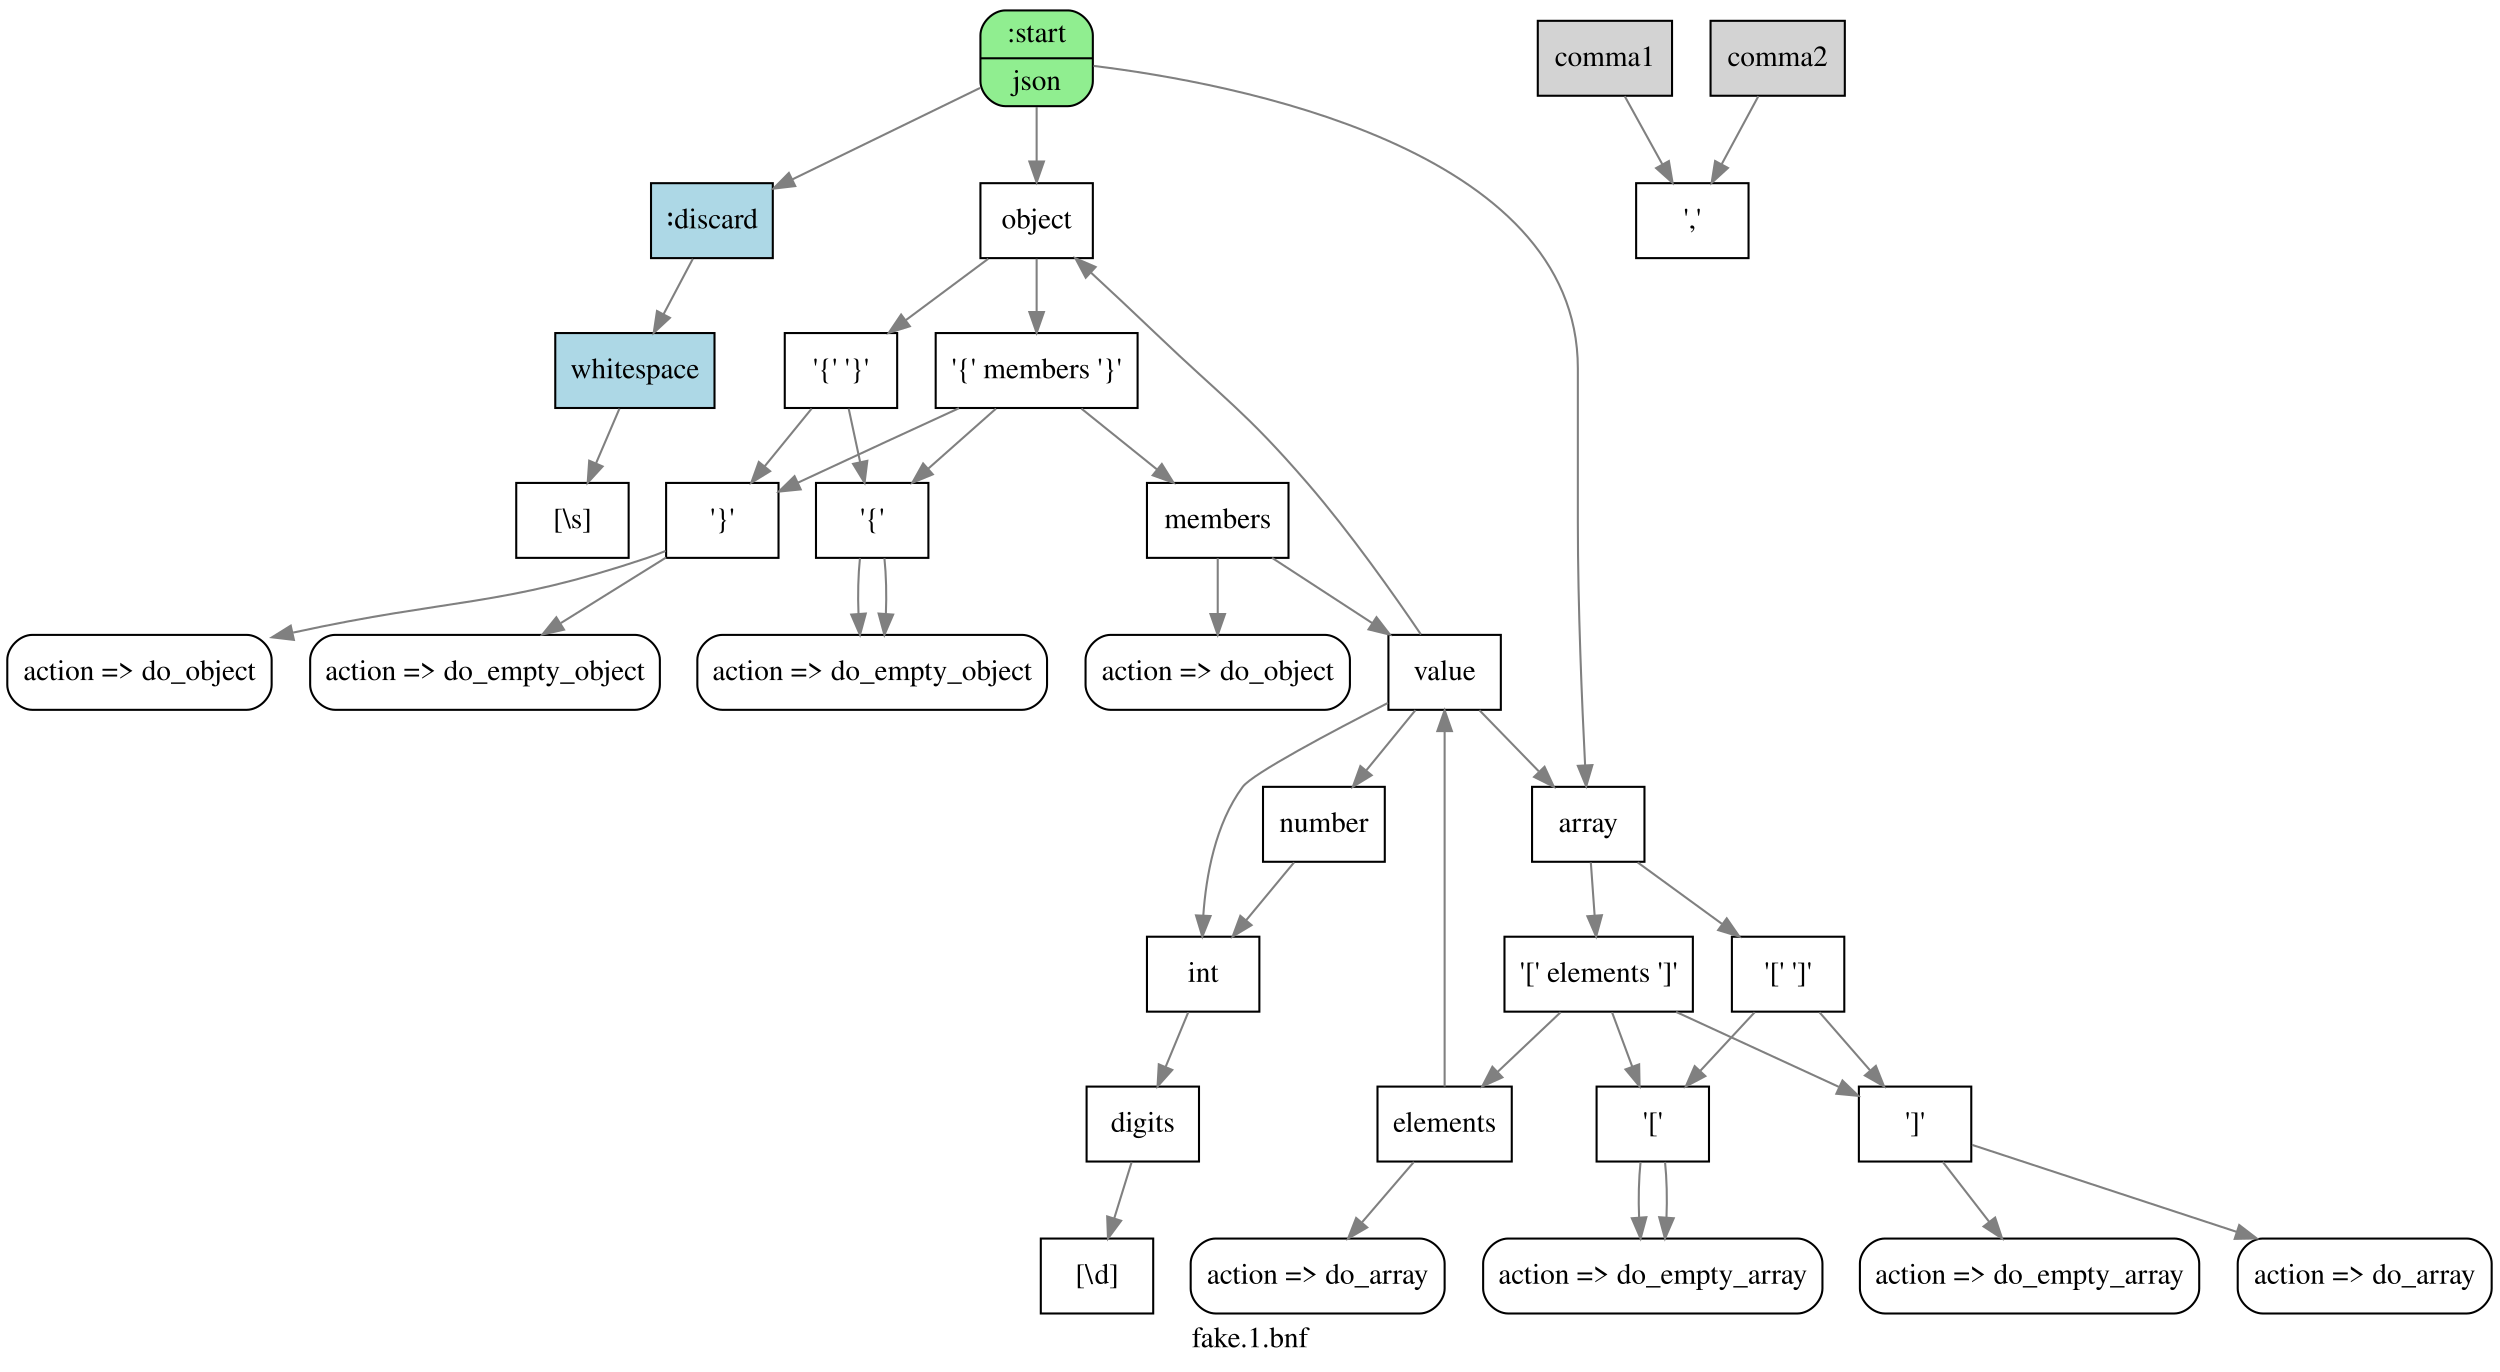
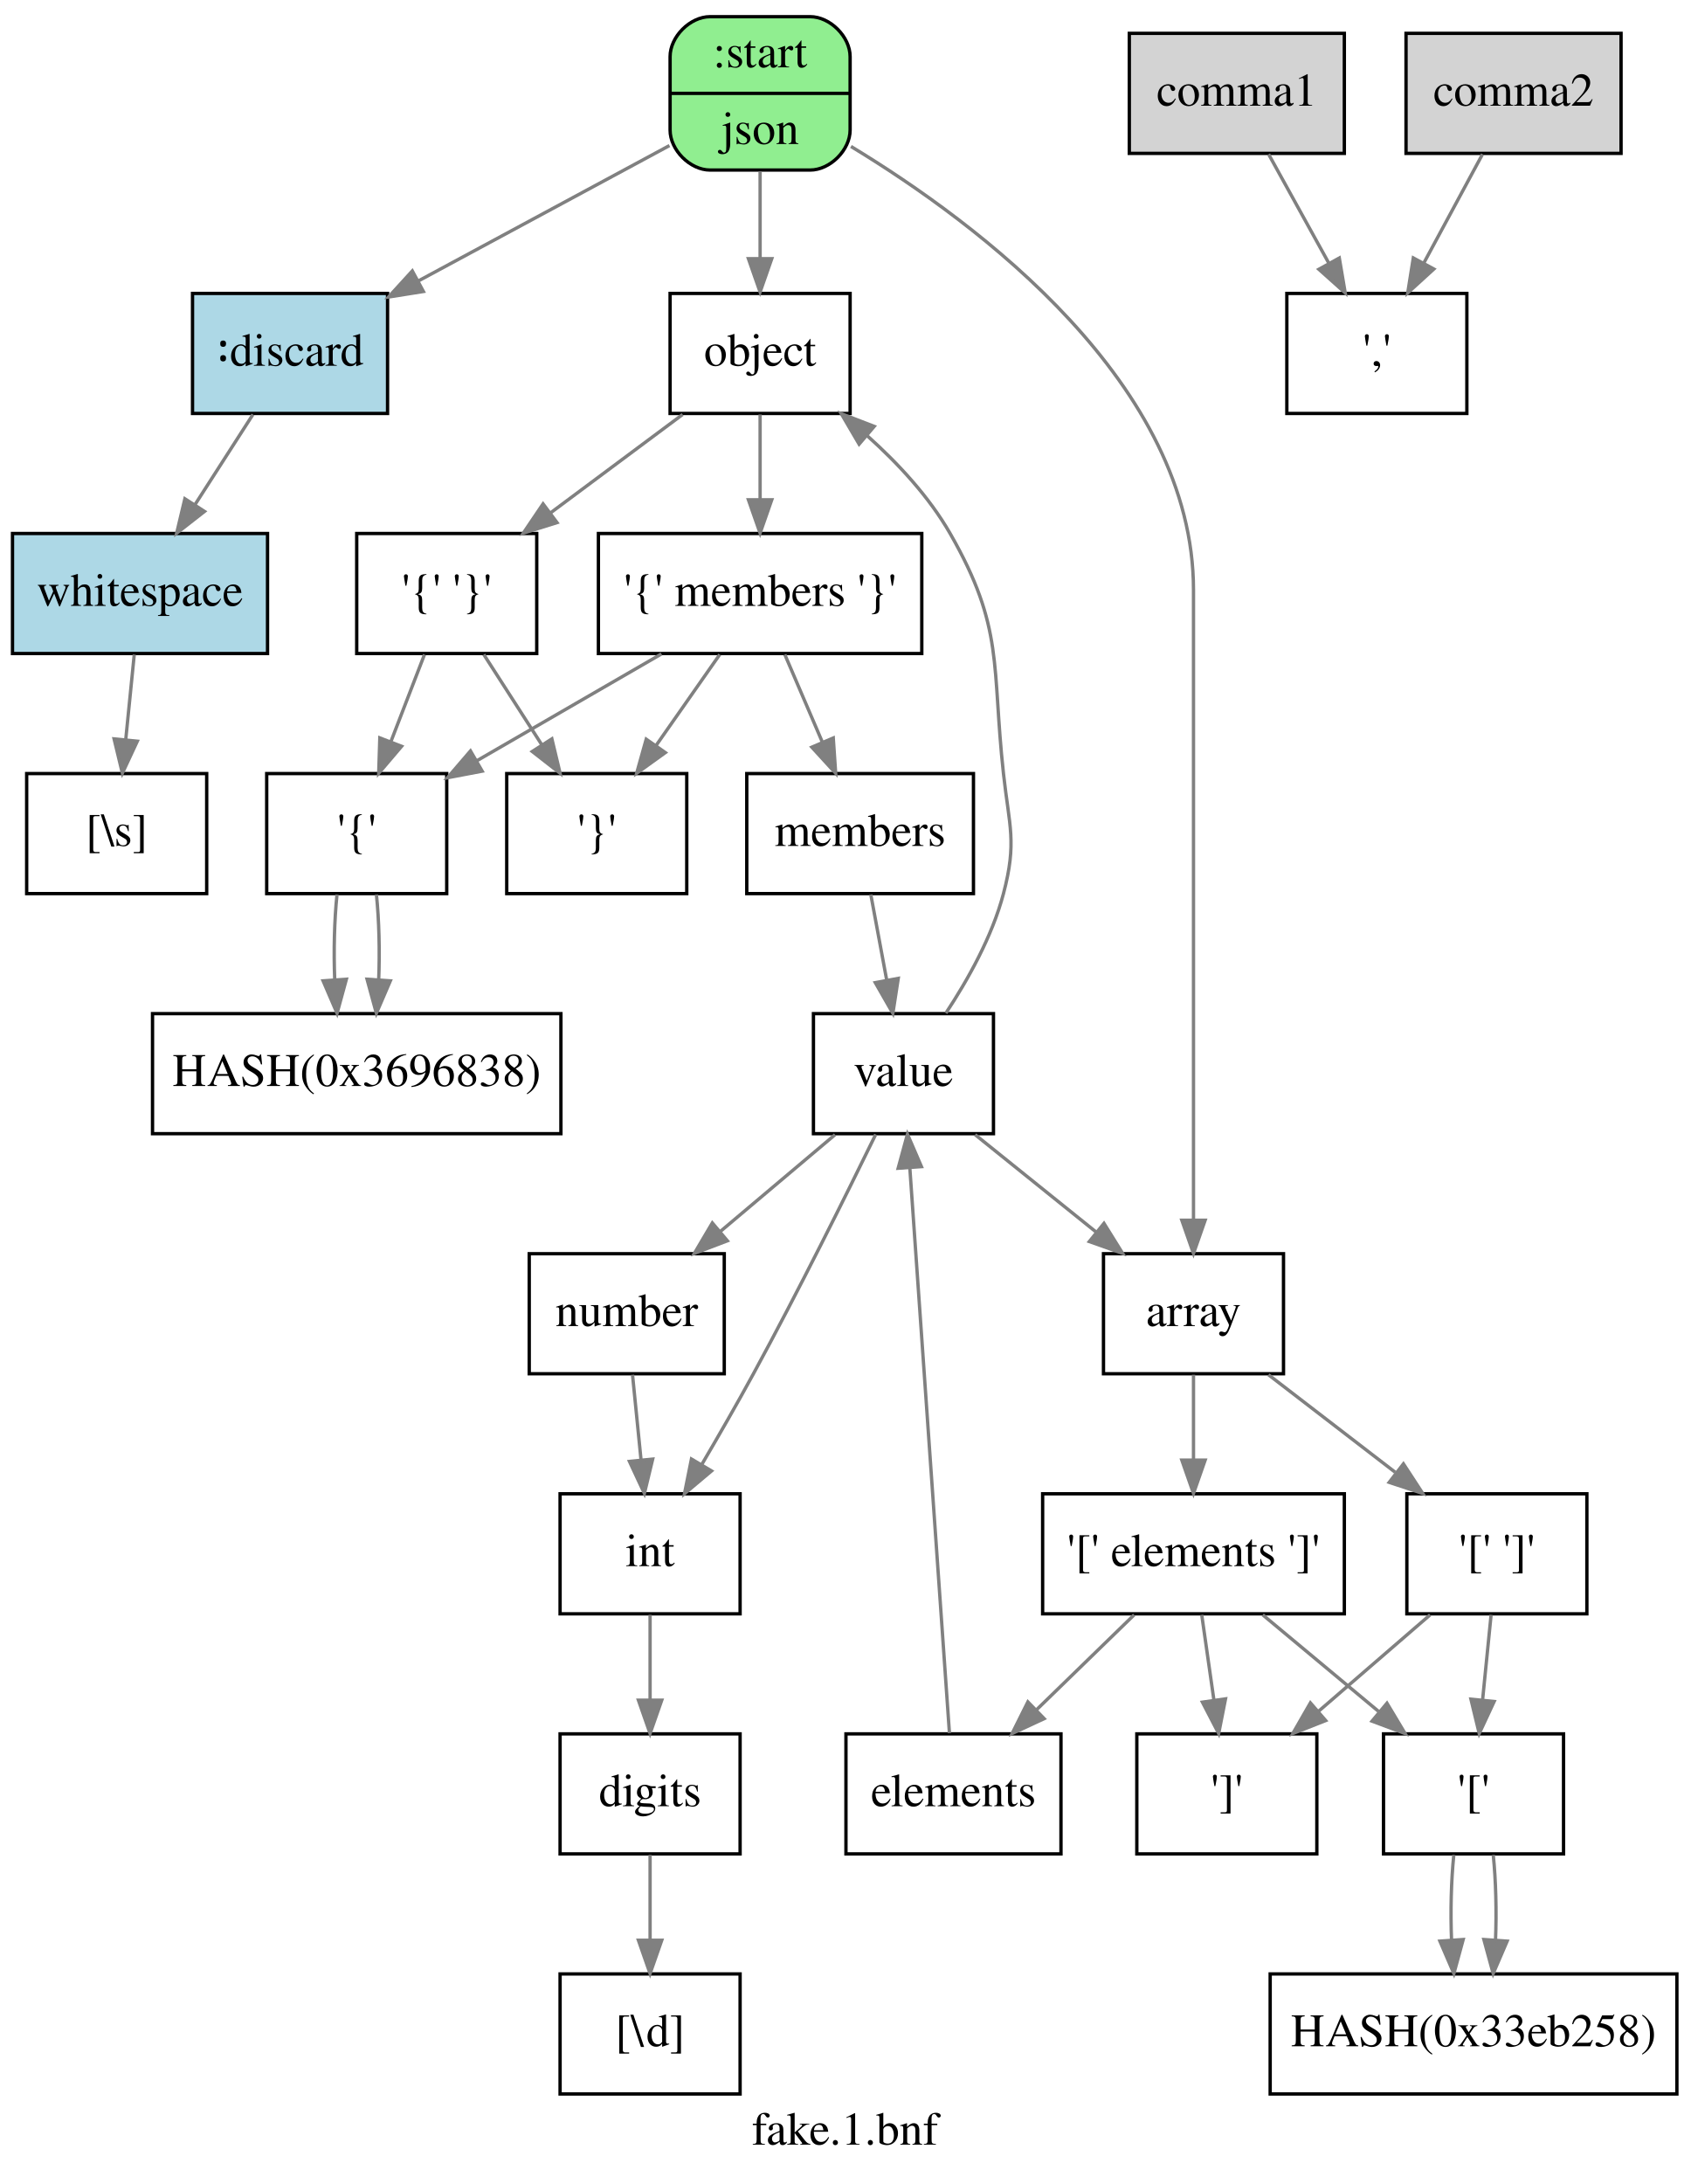
- <svg xmlns="http://www.w3.org/2000/svg" width="1201pt" height="659pt" viewBox="0.00 0.00 1201.00 659.00">
-   <g id="graph0" class="graph" transform="scale(1 1) rotate(0) translate(4 655)">
-     <polygon fill="white" stroke="white" points="-4,5 -4,-655 1198,-655 1198,5 -4,5" />
-     <text text-anchor="middle" x="596.5" y="-7.8" font-family="Times,serif" font-size="14.00">fake.1.bnf</text>
+ <svg xmlns="http://www.w3.org/2000/svg" width="507pt" height="655pt" viewBox="0.00 0.00 507.00 655.00">
+   <g id="graph0" class="graph" transform="scale(1 1) rotate(0) translate(4 651)">
+     <polygon fill="white" stroke="white" points="-4,5 -4,-651 504,-651 504,5 -4,5" />
+     <text text-anchor="middle" x="249.5" y="-7.8" font-family="Times,serif" font-size="14.00">fake.1.bnf</text>
    <g id="node1" class="node">
-       <path fill="lightgreen" stroke="black" d="M479,-604C479,-604 509,-604 509,-604 515,-604 521,-610 521,-616 521,-616 521,-638 521,-638 521,-644 515,-650 509,-650 509,-650 479,-650 479,-650 473,-650 467,-644 467,-638 467,-638 467,-616 467,-616 467,-610 473,-604 479,-604" />
-       <text text-anchor="middle" x="494" y="-634.8" font-family="Times,serif" font-size="14.00">:start</text>
-       <polyline fill="none" stroke="black" points="467,-627 521,-627 " />
-       <text text-anchor="middle" x="494" y="-611.8" font-family="Times,serif" font-size="14.00">json</text>
+       <path fill="lightgreen" stroke="black" d="M209,-600C209,-600 239,-600 239,-600 245,-600 251,-606 251,-612 251,-612 251,-634 251,-634 251,-640 245,-646 239,-646 239,-646 209,-646 209,-646 203,-646 197,-640 197,-634 197,-634 197,-612 197,-612 197,-606 203,-600 209,-600" />
+       <text text-anchor="middle" x="224" y="-630.8" font-family="Times,serif" font-size="14.00">:start</text>
+       <polyline fill="none" stroke="black" points="197,-623 251,-623 " />
+       <text text-anchor="middle" x="224" y="-607.8" font-family="Times,serif" font-size="14.00">json</text>
    </g>
    <g id="node2" class="node">
-       <polygon fill="lightblue" stroke="black" points="367.25,-567 308.75,-567 308.75,-531 367.25,-531 367.25,-567" />
-       <text text-anchor="middle" x="338" y="-545.3" font-family="Times,serif" font-size="14.00">꞉discard</text>
+       <polygon fill="lightblue" stroke="black" points="112.25,-563 53.75,-563 53.75,-527 112.25,-527 112.25,-563" />
+       <text text-anchor="middle" x="83" y="-541.3" font-family="Times,serif" font-size="14.00">꞉discard</text>
    </g>
    <g id="edge1" class="edge">
-       <path fill="none" stroke="grey" d="M466.827,-612.762C441.886,-600.611 404.666,-582.478 376.637,-568.823" />
-       <polygon fill="grey" stroke="grey" points="378.037,-565.612 367.514,-564.379 374.971,-571.905 378.037,-565.612" />
+       <path fill="none" stroke="grey" d="M196.814,-607.346C175.384,-595.796 145.236,-579.546 121.353,-566.672" />
+       <polygon fill="grey" stroke="grey" points="123,-563.584 112.537,-561.921 119.679,-569.746 123,-563.584" />
    </g>
    <g id="node4" class="node">
-       <polygon fill="white" stroke="black" points="521,-567 467,-567 467,-531 521,-531 521,-567" />
-       <text text-anchor="middle" x="494" y="-545.3" font-family="Times,serif" font-size="14.00">object</text>
+       <polygon fill="white" stroke="black" points="251,-563 197,-563 197,-527 251,-527 251,-563" />
+       <text text-anchor="middle" x="224" y="-541.3" font-family="Times,serif" font-size="14.00">object</text>
    </g>
    <g id="edge3" class="edge">
-       <path fill="none" stroke="grey" d="M494,-603.609C494,-595.481 494,-586.2 494,-577.671" />
-       <polygon fill="grey" stroke="grey" points="497.5,-577.412 494,-567.412 490.5,-577.412 497.5,-577.412" />
+       <path fill="none" stroke="grey" d="M224,-599.609C224,-591.481 224,-582.2 224,-573.671" />
+       <polygon fill="grey" stroke="grey" points="227.5,-573.412 224,-563.412 220.5,-573.412 227.5,-573.412" />
    </g>
    <g id="node5" class="node">
-       <polygon fill="white" stroke="black" points="786,-277 732,-277 732,-241 786,-241 786,-277" />
-       <text text-anchor="middle" x="759" y="-255.3" font-family="Times,serif" font-size="14.00">array</text>
+       <polygon fill="white" stroke="black" points="381,-275 327,-275 327,-239 381,-239 381,-275" />
+       <text text-anchor="middle" x="354" y="-253.3" font-family="Times,serif" font-size="14.00">array</text>
    </g>
    <g id="edge4" class="edge">
-       <path fill="none" stroke="grey" d="M521.333,-623.337C588.087,-615.178 754,-584.217 754,-478 754,-478 754,-478 754,-404 754,-363.408 756.009,-316.419 757.48,-287.451" />
-       <polygon fill="grey" stroke="grey" points="760.985,-287.452 758.012,-277.283 753.994,-287.086 760.985,-287.452" />
+       <path fill="none" stroke="grey" d="M251.252,-607.082C289.372,-583.987 354,-535.73 354,-474 354,-474 354,-474 354,-400 354,-359.996 354,-313.653 354,-285.08" />
+       <polygon fill="grey" stroke="grey" points="357.5,-285.049 354,-275.049 350.5,-285.049 357.5,-285.049" />
    </g>
    <g id="node3" class="node">
-       <polygon fill="lightblue" stroke="black" points="339.25,-495 262.75,-495 262.75,-459 339.25,-459 339.25,-495" />
-       <text text-anchor="middle" x="301" y="-473.3" font-family="Times,serif" font-size="14.00">whitespace</text>
+       <polygon fill="lightblue" stroke="black" points="76.25,-491 -0.25,-491 -0.25,-455 76.25,-455 76.25,-491" />
+       <text text-anchor="middle" x="38" y="-469.3" font-family="Times,serif" font-size="14.00">whitespace</text>
    </g>
    <g id="edge2" class="edge">
-       <path fill="none" stroke="grey" d="M328.854,-530.697C324.597,-522.644 319.444,-512.894 314.734,-503.982" />
-       <polygon fill="grey" stroke="grey" points="317.808,-502.31 310.041,-495.104 311.62,-505.581 317.808,-502.31" />
-     </g>
-     <g id="node32" class="node">
-       <polygon fill="white" stroke="black" points="298,-423 244,-423 244,-387 298,-387 298,-423" />
-       <text text-anchor="middle" x="271" y="-401.3" font-family="Times,serif" font-size="14.00">[\s]</text>
-     </g>
-     <g id="edge40" class="edge">
-       <path fill="none" stroke="grey" d="M293.584,-458.697C290.206,-450.813 286.13,-441.304 282.377,-432.546" />
-       <polygon fill="grey" stroke="grey" points="285.487,-430.917 278.33,-423.104 279.053,-433.675 285.487,-430.917" />
+       <path fill="none" stroke="grey" d="M71.876,-526.697C66.645,-518.559 60.3,-508.689 54.522,-499.701" />
+       <polygon fill="grey" stroke="grey" points="57.347,-497.623 48.996,-491.104 51.459,-501.409 57.347,-497.623" />
+     </g>
+     <g id="node26" class="node">
+       <polygon fill="white" stroke="black" points="58,-419 4,-419 4,-383 58,-383 58,-419" />
+       <text text-anchor="middle" x="31" y="-397.3" font-family="Times,serif" font-size="14.00">[\s]</text>
+     </g>
+     <g id="edge34" class="edge">
+       <path fill="none" stroke="grey" d="M36.27,-454.697C35.498,-446.983 34.571,-437.712 33.711,-429.112" />
+       <polygon fill="grey" stroke="grey" points="37.188,-428.706 32.71,-419.104 30.223,-429.403 37.188,-428.706" />
    </g>
    <g id="node6" class="node">
-       <polygon fill="white" stroke="black" points="427,-495 373,-495 373,-459 427,-459 427,-495" />
-       <text text-anchor="middle" x="400" y="-473.3" font-family="Times,serif" font-size="14.00">'{' '}'</text>
+       <polygon fill="white" stroke="black" points="157,-491 103,-491 103,-455 157,-455 157,-491" />
+       <text text-anchor="middle" x="130" y="-469.3" font-family="Times,serif" font-size="14.00">'{' '}'</text>
    </g>
    <g id="edge5" class="edge">
-       <path fill="none" stroke="grey" d="M470.764,-530.697C458.812,-521.796 444.077,-510.823 431.153,-501.199" />
-       <polygon fill="grey" stroke="grey" points="433.08,-498.27 422.969,-495.104 428.899,-503.884 433.08,-498.27" />
+       <path fill="none" stroke="grey" d="M200.764,-526.697C188.812,-517.796 174.077,-506.823 161.153,-497.199" />
+       <polygon fill="grey" stroke="grey" points="163.08,-494.27 152.969,-491.104 158.899,-499.884 163.08,-494.27" />
+     </g>
+     <g id="node10" class="node">
+       <polygon fill="white" stroke="black" points="272.5,-491 175.5,-491 175.5,-455 272.5,-455 272.5,-491" />
+       <text text-anchor="middle" x="224" y="-469.3" font-family="Times,serif" font-size="14.00">'{' members '}'</text>
+     </g>
+     <g id="edge9" class="edge">
+       <path fill="none" stroke="grey" d="M224,-526.697C224,-518.983 224,-509.712 224,-501.112" />
+       <polygon fill="grey" stroke="grey" points="227.5,-501.104 224,-491.104 220.5,-501.104 227.5,-501.104" />
+     </g>
+     <g id="node15" class="node">
+       <polygon fill="white" stroke="black" points="472,-203 418,-203 418,-167 472,-167 472,-203" />
+       <text text-anchor="middle" x="445" y="-181.3" font-family="Times,serif" font-size="14.00">'[' ']'</text>
+     </g>
+     <g id="edge19" class="edge">
+       <path fill="none" stroke="grey" d="M376.494,-238.697C387.955,-229.881 402.058,-219.032 414.484,-209.474" />
+       <polygon fill="grey" stroke="grey" points="416.972,-211.976 422.764,-203.104 412.704,-206.427 416.972,-211.976" />
+     </g>
+     <g id="node19" class="node">
+       <polygon fill="white" stroke="black" points="399.25,-203 308.75,-203 308.75,-167 399.25,-167 399.25,-203" />
+       <text text-anchor="middle" x="354" y="-181.3" font-family="Times,serif" font-size="14.00">'[' elements ']'</text>
+     </g>
+     <g id="edge23" class="edge">
+       <path fill="none" stroke="grey" d="M354,-238.697C354,-230.983 354,-221.712 354,-213.112" />
+       <polygon fill="grey" stroke="grey" points="357.5,-213.104 354,-203.104 350.5,-213.104 357.5,-213.104" />
+     </g>
+     <g id="node7" class="node">
+       <polygon fill="white" stroke="black" points="130,-419 76,-419 76,-383 130,-383 130,-419" />
+       <text text-anchor="middle" x="103" y="-397.3" font-family="Times,serif" font-size="14.00">'{'</text>
+     </g>
+     <g id="edge6" class="edge">
+       <path fill="none" stroke="grey" d="M123.326,-454.697C120.285,-446.813 116.617,-437.304 113.239,-428.546" />
+       <polygon fill="grey" stroke="grey" points="116.462,-427.175 109.597,-419.104 109.931,-429.694 116.462,-427.175" />
+     </g>
+     <g id="node9" class="node">
+       <polygon fill="white" stroke="black" points="202,-419 148,-419 148,-383 202,-383 202,-419" />
+       <text text-anchor="middle" x="175" y="-397.3" font-family="Times,serif" font-size="14.00">'}'</text>
+     </g>
+     <g id="edge8" class="edge">
+       <path fill="none" stroke="grey" d="M141.124,-454.697C146.355,-446.559 152.7,-436.689 158.478,-427.701" />
+       <polygon fill="grey" stroke="grey" points="161.541,-429.409 164.004,-419.104 155.653,-425.623 161.541,-429.409" />
+     </g>
+     <g id="node8" class="node">
+       <polygon fill="white" stroke="black" points="164.25,-347 41.75,-347 41.75,-311 164.25,-311 164.25,-347" />
+       <text text-anchor="middle" x="103" y="-325.3" font-family="Times,serif" font-size="14.00">HASH(0x3696838)</text>
+     </g>
+     <g id="edge7" class="edge">
+       <path fill="none" stroke="grey" d="M97.084,-382.697C96.289,-374.983 96.062,-365.712 96.405,-357.112" />
+       <polygon fill="grey" stroke="grey" points="99.898,-357.324 97.105,-347.104 92.915,-356.836 99.898,-357.324" />
+     </g>
+     <g id="edge11" class="edge">
+       <path fill="none" stroke="grey" d="M108.916,-382.697C109.711,-374.983 109.938,-365.712 109.595,-357.112" />
+       <polygon fill="grey" stroke="grey" points="113.085,-356.836 108.895,-347.104 106.102,-357.324 113.085,-356.836" />
+     </g>
+     <g id="edge10" class="edge">
+       <path fill="none" stroke="grey" d="M194.4,-454.876C177.718,-445.225 156.751,-433.096 139.108,-422.889" />
+       <polygon fill="grey" stroke="grey" points="140.634,-419.728 130.225,-417.75 137.129,-425.787 140.634,-419.728" />
    </g>
    <g id="node11" class="node">
-       <polygon fill="white" stroke="black" points="542.5,-495 445.5,-495 445.5,-459 542.5,-459 542.5,-495" />
-       <text text-anchor="middle" x="494" y="-473.3" font-family="Times,serif" font-size="14.00">'{' members '}'</text>
-     </g>
-     <g id="edge10" class="edge">
-       <path fill="none" stroke="grey" d="M494,-530.697C494,-522.983 494,-513.712 494,-505.112" />
-       <polygon fill="grey" stroke="grey" points="497.5,-505.104 494,-495.104 490.5,-505.104 497.5,-505.104" />
+       <polygon fill="white" stroke="black" points="288,-419 220,-419 220,-383 288,-383 288,-419" />
+       <text text-anchor="middle" x="254" y="-397.3" font-family="Times,serif" font-size="14.00">members</text>
+     </g>
+     <g id="edge12" class="edge">
+       <path fill="none" stroke="grey" d="M231.416,-454.697C234.794,-446.813 238.87,-437.304 242.623,-428.546" />
+       <polygon fill="grey" stroke="grey" points="245.947,-429.675 246.67,-419.104 239.513,-426.917 245.947,-429.675" />
+     </g>
+     <g id="edge13" class="edge">
+       <path fill="none" stroke="grey" d="M211.888,-454.697C206.132,-446.474 199.138,-436.483 192.794,-427.421" />
+       <polygon fill="grey" stroke="grey" points="195.575,-425.29 186.973,-419.104 189.84,-429.304 195.575,-425.29" />
+     </g>
+     <g id="node12" class="node">
+       <polygon fill="white" stroke="black" points="294,-347 240,-347 240,-311 294,-311 294,-347" />
+       <text text-anchor="middle" x="267" y="-325.3" font-family="Times,serif" font-size="14.00">value</text>
+     </g>
+     <g id="edge14" class="edge">
+       <path fill="none" stroke="grey" d="M257.213,-382.697C258.646,-374.983 260.368,-365.712 261.965,-357.112" />
+       <polygon fill="grey" stroke="grey" points="265.439,-357.575 263.823,-347.104 258.556,-356.297 265.439,-357.575" />
+     </g>
+     <g id="node13" class="node">
+       <polygon fill="white" stroke="black" points="218,-203 164,-203 164,-167 218,-167 218,-203" />
+       <text text-anchor="middle" x="191" y="-181.3" font-family="Times,serif" font-size="14.00">int</text>
+     </g>
+     <g id="edge15" class="edge">
+       <path fill="none" stroke="grey" d="M258.68,-310.777C249.872,-292.73 235.415,-263.633 222,-239 217.133,-230.063 211.584,-220.42 206.54,-211.842" />
+       <polygon fill="grey" stroke="grey" points="209.43,-209.853 201.32,-203.034 203.408,-213.422 209.43,-209.853" />
+     </g>
+     <g id="edge16" class="edge">
+       <path fill="none" stroke="grey" d="M279.727,-347.155C286.286,-357.077 293.607,-370.117 297,-383 301.075,-398.472 298.746,-403.096 297,-419 293.423,-451.585 297.294,-462.556 281,-491 274.703,-501.992 265.374,-512.042 256.078,-520.364" />
+       <polygon fill="grey" stroke="grey" points="253.701,-517.791 248.344,-526.932 258.232,-523.127 253.701,-517.791" />
+     </g>
+     <g id="node14" class="node">
+       <polygon fill="white" stroke="black" points="213.25,-275 154.75,-275 154.75,-239 213.25,-239 213.25,-275" />
+       <text text-anchor="middle" x="184" y="-253.3" font-family="Times,serif" font-size="14.00">number</text>
+     </g>
+     <g id="edge17" class="edge">
+       <path fill="none" stroke="grey" d="M246.483,-310.697C236.131,-301.965 223.414,-291.24 212.161,-281.75" />
+       <polygon fill="grey" stroke="grey" points="214.182,-278.876 204.281,-275.104 209.669,-284.227 214.182,-278.876" />
+     </g>
+     <g id="edge18" class="edge">
+       <path fill="none" stroke="grey" d="M288.506,-310.697C299.463,-301.881 312.946,-291.032 324.825,-281.474" />
+       <polygon fill="grey" stroke="grey" points="327.145,-284.1 332.742,-275.104 322.756,-278.646 327.145,-284.1" />
+     </g>
+     <g id="node21" class="node">
+       <polygon fill="white" stroke="black" points="218,-131 164,-131 164,-95 218,-95 218,-131" />
+       <text text-anchor="middle" x="191" y="-109.3" font-family="Times,serif" font-size="14.00">digits</text>
+     </g>
+     <g id="edge30" class="edge">
+       <path fill="none" stroke="grey" d="M191,-166.697C191,-158.983 191,-149.712 191,-141.112" />
+       <polygon fill="grey" stroke="grey" points="194.5,-141.104 191,-131.104 187.5,-141.104 194.5,-141.104" />
+     </g>
+     <g id="edge29" class="edge">
+       <path fill="none" stroke="grey" d="M185.73,-238.697C186.502,-230.983 187.429,-221.712 188.289,-213.112" />
+       <polygon fill="grey" stroke="grey" points="191.777,-213.403 189.29,-203.104 184.812,-212.706 191.777,-213.403" />
+     </g>
+     <g id="node16" class="node">
+       <polygon fill="white" stroke="black" points="465,-131 411,-131 411,-95 465,-95 465,-131" />
+       <text text-anchor="middle" x="438" y="-109.3" font-family="Times,serif" font-size="14.00">'['</text>
+     </g>
+     <g id="edge20" class="edge">
+       <path fill="none" stroke="grey" d="M443.27,-166.697C442.498,-158.983 441.571,-149.712 440.711,-141.112" />
+       <polygon fill="grey" stroke="grey" points="444.188,-140.706 439.71,-131.104 437.223,-141.403 444.188,-140.706" />
    </g>
    <g id="node18" class="node">
-       <polygon fill="white" stroke="black" points="882,-205 828,-205 828,-169 882,-169 882,-205" />
-       <text text-anchor="middle" x="855" y="-183.3" font-family="Times,serif" font-size="14.00">'[' ']'</text>
+       <polygon fill="white" stroke="black" points="391,-131 337,-131 337,-95 391,-95 391,-131" />
+       <text text-anchor="middle" x="364" y="-109.3" font-family="Times,serif" font-size="14.00">']'</text>
    </g>
    <g id="edge22" class="edge">
-       <path fill="none" stroke="grey" d="M782.73,-240.697C794.937,-231.796 809.985,-220.823 823.184,-211.199" />
-       <polygon fill="grey" stroke="grey" points="825.525,-213.824 831.543,-205.104 821.4,-208.168 825.525,-213.824" />
+       <path fill="none" stroke="grey" d="M424.978,-166.697C414.874,-157.965 402.464,-147.24 391.482,-137.75" />
+       <polygon fill="grey" stroke="grey" points="393.647,-134.995 383.792,-131.104 389.07,-140.291 393.647,-134.995" />
+     </g>
+     <g id="node17" class="node">
+       <polygon fill="white" stroke="black" points="499,-59 377,-59 377,-23 499,-23 499,-59" />
+       <text text-anchor="middle" x="438" y="-37.3" font-family="Times,serif" font-size="14.00">HASH(0x33eb258)</text>
+     </g>
+     <g id="edge21" class="edge">
+       <path fill="none" stroke="grey" d="M432.084,-94.697C431.289,-86.983 431.062,-77.713 431.405,-69.112" />
+       <polygon fill="grey" stroke="grey" points="434.898,-69.324 432.105,-59.104 427.915,-68.836 434.898,-69.324" />
+     </g>
+     <g id="edge25" class="edge">
+       <path fill="none" stroke="grey" d="M443.916,-94.697C444.711,-86.983 444.938,-77.713 444.595,-69.112" />
+       <polygon fill="grey" stroke="grey" points="448.085,-68.836 443.895,-59.104 441.102,-69.324 448.085,-68.836" />
+     </g>
+     <g id="edge24" class="edge">
+       <path fill="none" stroke="grey" d="M374.764,-166.697C385.241,-157.965 398.111,-147.24 409.5,-137.75" />
+       <polygon fill="grey" stroke="grey" points="412.033,-140.195 417.475,-131.104 407.552,-134.817 412.033,-140.195" />
+     </g>
+     <g id="node20" class="node">
+       <polygon fill="white" stroke="black" points="314.25,-131 249.75,-131 249.75,-95 314.25,-95 314.25,-131" />
+       <text text-anchor="middle" x="282" y="-109.3" font-family="Times,serif" font-size="14.00">elements</text>
+     </g>
+     <g id="edge26" class="edge">
+       <path fill="none" stroke="grey" d="M336.202,-166.697C327.396,-158.135 316.618,-147.656 306.999,-138.304" />
+       <polygon fill="grey" stroke="grey" points="309.203,-135.566 299.593,-131.104 304.323,-140.585 309.203,-135.566" />
+     </g>
+     <g id="edge27" class="edge">
+       <path fill="none" stroke="grey" d="M356.472,-166.697C357.574,-158.983 358.898,-149.712 360.127,-141.112" />
+       <polygon fill="grey" stroke="grey" points="363.607,-141.499 361.557,-131.104 356.677,-140.509 363.607,-141.499" />
+     </g>
+     <g id="edge28" class="edge">
+       <path fill="none" stroke="grey" d="M280.792,-131.232C278.192,-168.324 272.048,-255.981 268.913,-300.712" />
+       <polygon fill="grey" stroke="grey" points="265.41,-300.629 268.202,-310.849 272.393,-301.118 265.41,-300.629" />
+     </g>
+     <g id="node22" class="node">
+       <polygon fill="white" stroke="black" points="218,-59 164,-59 164,-23 218,-23 218,-59" />
+       <text text-anchor="middle" x="191" y="-37.3" font-family="Times,serif" font-size="14.00">[\d]</text>
+     </g>
+     <g id="edge31" class="edge">
+       <path fill="none" stroke="grey" d="M191,-94.697C191,-86.983 191,-77.713 191,-69.112" />
+       <polygon fill="grey" stroke="grey" points="194.5,-69.104 191,-59.104 187.5,-69.104 194.5,-69.104" />
    </g>
    <g id="node23" class="node">
-       <polygon fill="white" stroke="black" points="809.25,-205 718.75,-205 718.75,-169 809.25,-169 809.25,-205" />
-       <text text-anchor="middle" x="764" y="-183.3" font-family="Times,serif" font-size="14.00">'[' elements ']'</text>
-     </g>
-     <g id="edge27" class="edge">
-       <path fill="none" stroke="grey" d="M760.236,-240.697C760.787,-232.983 761.449,-223.712 762.063,-215.112" />
-       <polygon fill="grey" stroke="grey" points="765.557,-215.328 762.778,-205.104 758.575,-214.83 765.557,-215.328" />
-     </g>
-     <g id="node7" class="node">
-       <polygon fill="white" stroke="black" points="442,-423 388,-423 388,-387 442,-387 442,-423" />
-       <text text-anchor="middle" x="415" y="-401.3" font-family="Times,serif" font-size="14.00">'{'</text>
-     </g>
-     <g id="edge6" class="edge">
-       <path fill="none" stroke="grey" d="M403.708,-458.697C405.361,-450.983 407.347,-441.712 409.19,-433.112" />
-       <polygon fill="grey" stroke="grey" points="412.662,-433.616 411.335,-423.104 405.817,-432.149 412.662,-433.616" />
-     </g>
-     <g id="node9" class="node">
-       <polygon fill="white" stroke="black" points="370,-423 316,-423 316,-387 370,-387 370,-423" />
-       <text text-anchor="middle" x="343" y="-401.3" font-family="Times,serif" font-size="14.00">'}'</text>
-     </g>
-     <g id="edge8" class="edge">
-       <path fill="none" stroke="grey" d="M385.91,-458.697C379.077,-450.305 370.743,-440.07 363.244,-430.861" />
-       <polygon fill="grey" stroke="grey" points="365.956,-428.649 356.928,-423.104 360.528,-433.069 365.956,-428.649" />
-     </g>
-     <g id="node8" class="node">
-       <path fill="white" stroke="black" d="M343,-314C343,-314 487,-314 487,-314 493,-314 499,-320 499,-326 499,-326 499,-338 499,-338 499,-344 493,-350 487,-350 487,-350 343,-350 343,-350 337,-350 331,-344 331,-338 331,-338 331,-326 331,-326 331,-320 337,-314 343,-314" />
-       <text text-anchor="middle" x="415" y="-328.3" font-family="Times,serif" font-size="14.00">action =&gt; do_empty_object</text>
-     </g>
-     <g id="edge7" class="edge">
-       <path fill="none" stroke="grey" d="M409.122,-386.813C408.282,-378.789 408.049,-369.047 408.422,-360.069" />
-       <polygon fill="grey" stroke="grey" points="411.918,-360.253 409.138,-350.029 404.936,-359.754 411.918,-360.253" />
-     </g>
-     <g id="edge12" class="edge">
-       <path fill="none" stroke="grey" d="M420.878,-386.813C421.718,-378.789 421.951,-369.047 421.578,-360.069" />
-       <polygon fill="grey" stroke="grey" points="425.064,-359.754 420.862,-350.029 418.082,-360.253 425.064,-359.754" />
-     </g>
-     <g id="node10" class="node">
-       <path fill="white" stroke="black" d="M157,-314C157,-314 301,-314 301,-314 307,-314 313,-320 313,-326 313,-326 313,-338 313,-338 313,-344 307,-350 301,-350 301,-350 157,-350 157,-350 151,-350 145,-344 145,-338 145,-338 145,-326 145,-326 145,-320 151,-314 157,-314" />
-       <text text-anchor="middle" x="229" y="-328.3" font-family="Times,serif" font-size="14.00">action =&gt; do_empty_object</text>
-     </g>
-     <g id="edge9" class="edge">
-       <path fill="none" stroke="grey" d="M315.984,-387.174C300.873,-377.763 281.832,-365.904 265.42,-355.683" />
-       <polygon fill="grey" stroke="grey" points="266.953,-352.514 256.614,-350.198 263.252,-358.456 266.953,-352.514" />
-     </g>
-     <g id="node14" class="node">
-       <path fill="white" stroke="black" d="M11.5,-314C11.5,-314 114.5,-314 114.5,-314 120.5,-314 126.5,-320 126.5,-326 126.5,-326 126.5,-338 126.5,-338 126.5,-344 120.5,-350 114.5,-350 114.5,-350 11.5,-350 11.5,-350 5.5,-350 -0.5,-344 -0.5,-338 -0.5,-338 -0.5,-326 -0.5,-326 -0.5,-320 5.5,-314 11.5,-314" />
-       <text text-anchor="middle" x="63" y="-328.3" font-family="Times,serif" font-size="14.00">action =&gt; do_object</text>
-     </g>
-     <g id="edge16" class="edge">
-       <path fill="none" stroke="grey" d="M315.756,-390.328C312.838,-389.107 309.883,-387.969 307,-387 236.403,-363.264 213.58,-367.855 136.823,-351.106" />
-       <polygon fill="grey" stroke="grey" points="137.193,-347.602 126.671,-348.836 135.666,-354.434 137.193,-347.602" />
-     </g>
-     <g id="edge11" class="edge">
-       <path fill="none" stroke="grey" d="M474.472,-458.697C464.618,-449.965 452.514,-439.24 441.804,-429.75" />
-       <polygon fill="grey" stroke="grey" points="444.109,-427.117 434.303,-423.104 439.467,-432.356 444.109,-427.117" />
-     </g>
-     <g id="node12" class="node">
-       <polygon fill="white" stroke="black" points="615,-423 547,-423 547,-387 615,-387 615,-423" />
-       <text text-anchor="middle" x="581" y="-401.3" font-family="Times,serif" font-size="14.00">members</text>
-     </g>
-     <g id="edge13" class="edge">
-       <path fill="none" stroke="grey" d="M515.506,-458.697C526.463,-449.881 539.946,-439.032 551.825,-429.474" />
-       <polygon fill="grey" stroke="grey" points="554.145,-432.1 559.742,-423.104 549.756,-426.646 554.145,-432.1" />
-     </g>
-     <g id="edge15" class="edge">
-       <path fill="none" stroke="grey" d="M456.669,-458.902C436.173,-449.49 410.1,-437.479 379.355,-423.148" />
-       <polygon fill="grey" stroke="grey" points="380.656,-419.893 370.114,-418.837 377.696,-426.237 380.656,-419.893" />
-     </g>
-     <g id="node13" class="node">
-       <path fill="white" stroke="black" d="M529.5,-314C529.5,-314 632.5,-314 632.5,-314 638.5,-314 644.5,-320 644.5,-326 644.5,-326 644.5,-338 644.5,-338 644.5,-344 638.5,-350 632.5,-350 632.5,-350 529.5,-350 529.5,-350 523.5,-350 517.5,-344 517.5,-338 517.5,-338 517.5,-326 517.5,-326 517.5,-320 523.5,-314 529.5,-314" />
-       <text text-anchor="middle" x="581" y="-328.3" font-family="Times,serif" font-size="14.00">action =&gt; do_object</text>
-     </g>
-     <g id="edge14" class="edge">
-       <path fill="none" stroke="grey" d="M581,-386.813C581,-378.789 581,-369.047 581,-360.069" />
-       <polygon fill="grey" stroke="grey" points="584.5,-360.029 581,-350.029 577.5,-360.029 584.5,-360.029" />
-     </g>
-     <g id="node15" class="node">
-       <polygon fill="white" stroke="black" points="717,-350 663,-350 663,-314 717,-314 717,-350" />
-       <text text-anchor="middle" x="690" y="-328.3" font-family="Times,serif" font-size="14.00">value</text>
-     </g>
-     <g id="edge17" class="edge">
-       <path fill="none" stroke="grey" d="M607.108,-386.994C621.563,-377.579 639.713,-365.755 655.343,-355.575" />
-       <polygon fill="grey" stroke="grey" points="657.258,-358.504 663.727,-350.114 653.438,-352.639 657.258,-358.504" />
-     </g>
-     <g id="node16" class="node">
-       <polygon fill="white" stroke="black" points="601,-205 547,-205 547,-169 601,-169 601,-205" />
-       <text text-anchor="middle" x="574" y="-183.3" font-family="Times,serif" font-size="14.00">int</text>
-     </g>
-     <g id="edge18" class="edge">
-       <path fill="none" stroke="grey" d="M662.745,-317.299C635.717,-303.481 597.669,-283.316 593,-277 579.827,-259.181 575.385,-234.173 574.062,-215.201" />
-       <polygon fill="grey" stroke="grey" points="577.553,-214.93 573.605,-205.098 570.56,-215.246 577.553,-214.93" />
-     </g>
-     <g id="edge19" class="edge">
-       <path fill="none" stroke="grey" d="M678.604,-350.2C666.018,-368.781 644.774,-398.954 624,-423 594.209,-457.484 583.912,-463.481 551,-495 540.989,-504.587 529.849,-515.001 520.092,-524.039" />
-       <polygon fill="grey" stroke="grey" points="517.581,-521.594 512.612,-530.951 522.332,-526.735 517.581,-521.594" />
-     </g>
-     <g id="node17" class="node">
-       <polygon fill="white" stroke="black" points="661.25,-277 602.75,-277 602.75,-241 661.25,-241 661.25,-277" />
-       <text text-anchor="middle" x="632" y="-255.3" font-family="Times,serif" font-size="14.00">number</text>
-     </g>
-     <g id="edge20" class="edge">
-       <path fill="none" stroke="grey" d="M675.96,-313.813C668.907,-305.179 660.228,-294.555 652.45,-285.034" />
-       <polygon fill="grey" stroke="grey" points="654.948,-282.559 645.911,-277.029 649.527,-286.988 654.948,-282.559" />
-     </g>
-     <g id="edge21" class="edge">
-       <path fill="none" stroke="grey" d="M706.703,-313.813C715.263,-305.005 725.836,-294.125 735.231,-284.458" />
-       <polygon fill="grey" stroke="grey" points="737.991,-286.64 742.451,-277.029 732.971,-281.761 737.991,-286.64" />
-     </g>
-     <g id="node27" class="node">
-       <polygon fill="white" stroke="black" points="572,-133 518,-133 518,-97 572,-97 572,-133" />
-       <text text-anchor="middle" x="545" y="-111.3" font-family="Times,serif" font-size="14.00">digits</text>
-     </g>
-     <g id="edge36" class="edge">
-       <path fill="none" stroke="grey" d="M566.831,-168.697C563.565,-160.813 559.626,-151.304 555.998,-142.546" />
-       <polygon fill="grey" stroke="grey" points="559.147,-141.003 552.086,-133.104 552.68,-143.683 559.147,-141.003" />
-     </g>
-     <g id="edge35" class="edge">
-       <path fill="none" stroke="grey" d="M617.663,-240.697C610.709,-232.305 602.23,-222.07 594.599,-212.861" />
-       <polygon fill="grey" stroke="grey" points="597.247,-210.571 588.172,-205.104 591.857,-215.038 597.247,-210.571" />
-     </g>
-     <g id="node19" class="node">
-       <polygon fill="white" stroke="black" points="817,-133 763,-133 763,-97 817,-97 817,-133" />
-       <text text-anchor="middle" x="790" y="-111.3" font-family="Times,serif" font-size="14.00">'['</text>
-     </g>
-     <g id="edge23" class="edge">
-       <path fill="none" stroke="grey" d="M838.933,-168.697C831.061,-160.22 821.445,-149.864 812.827,-140.583" />
-       <polygon fill="grey" stroke="grey" points="815.252,-138.051 805.883,-133.104 810.122,-142.814 815.252,-138.051" />
-     </g>
-     <g id="node21" class="node">
-       <polygon fill="white" stroke="black" points="943,-133 889,-133 889,-97 943,-97 943,-133" />
-       <text text-anchor="middle" x="916" y="-111.3" font-family="Times,serif" font-size="14.00">']'</text>
-     </g>
-     <g id="edge25" class="edge">
-       <path fill="none" stroke="grey" d="M870.079,-168.697C877.392,-160.305 886.31,-150.07 894.335,-140.861" />
-       <polygon fill="grey" stroke="grey" points="897.164,-142.943 901.095,-133.104 891.886,-138.344 897.164,-142.943" />
-     </g>
-     <g id="node20" class="node">
-       <path fill="white" stroke="black" d="M720.5,-24C720.5,-24 859.5,-24 859.5,-24 865.5,-24 871.5,-30 871.5,-36 871.5,-36 871.5,-48 871.5,-48 871.5,-54 865.5,-60 859.5,-60 859.5,-60 720.5,-60 720.5,-60 714.5,-60 708.5,-54 708.5,-48 708.5,-48 708.5,-36 708.5,-36 708.5,-30 714.5,-24 720.5,-24" />
-       <text text-anchor="middle" x="790" y="-38.3" font-family="Times,serif" font-size="14.00">action =&gt; do_empty_array</text>
-     </g>
-     <g id="edge24" class="edge">
-       <path fill="none" stroke="grey" d="M784.122,-96.813C783.282,-88.79 783.049,-79.047 783.422,-70.069" />
-       <polygon fill="grey" stroke="grey" points="786.918,-70.253 784.138,-60.029 779.936,-69.754 786.918,-70.253" />
-     </g>
-     <g id="edge29" class="edge">
-       <path fill="none" stroke="grey" d="M795.878,-96.813C796.718,-88.79 796.951,-79.047 796.578,-70.069" />
-       <polygon fill="grey" stroke="grey" points="800.064,-69.754 795.862,-60.029 793.082,-70.253 800.064,-69.754" />
-     </g>
-     <g id="node22" class="node">
-       <path fill="white" stroke="black" d="M901.5,-24C901.5,-24 1040.5,-24 1040.5,-24 1046.5,-24 1052.5,-30 1052.5,-36 1052.5,-36 1052.5,-48 1052.5,-48 1052.5,-54 1046.5,-60 1040.5,-60 1040.5,-60 901.5,-60 901.5,-60 895.5,-60 889.5,-54 889.5,-48 889.5,-48 889.5,-36 889.5,-36 889.5,-30 895.5,-24 901.5,-24" />
-       <text text-anchor="middle" x="971" y="-38.3" font-family="Times,serif" font-size="14.00">action =&gt; do_empty_array</text>
-     </g>
-     <g id="edge26" class="edge">
-       <path fill="none" stroke="grey" d="M929.314,-96.813C936.002,-88.179 944.232,-77.555 951.607,-68.034" />
-       <polygon fill="grey" stroke="grey" points="954.452,-70.078 957.809,-60.029 948.918,-65.791 954.452,-70.078" />
-     </g>
-     <g id="node26" class="node">
-       <path fill="white" stroke="black" d="M1083,-24C1083,-24 1181,-24 1181,-24 1187,-24 1193,-30 1193,-36 1193,-36 1193,-48 1193,-48 1193,-54 1187,-60 1181,-60 1181,-60 1083,-60 1083,-60 1077,-60 1071,-54 1071,-48 1071,-48 1071,-36 1071,-36 1071,-30 1077,-24 1083,-24" />
-       <text text-anchor="middle" x="1132" y="-38.3" font-family="Times,serif" font-size="14.00">action =&gt; do_array</text>
+       <polygon fill="white" stroke="black" points="436,-563 382,-563 382,-527 436,-527 436,-563" />
+       <text text-anchor="middle" x="409" y="-541.3" font-family="Times,serif" font-size="14.00">','</text>
+     </g>
+     <g id="node24" class="node">
+       <polygon fill="lightgrey" stroke="black" points="399.25,-641 334.75,-641 334.75,-605 399.25,-605 399.25,-641" />
+       <text text-anchor="middle" x="367" y="-619.3" font-family="Times,serif" font-size="14.00">comma1</text>
+     </g>
+     <g id="edge32" class="edge">
+       <path fill="none" stroke="grey" d="M376.53,-604.754C381.847,-595.135 388.578,-582.955 394.531,-572.182" />
+       <polygon fill="grey" stroke="grey" points="397.734,-573.623 399.507,-563.177 391.607,-570.237 397.734,-573.623" />
+     </g>
+     <g id="node25" class="node">
+       <polygon fill="lightgrey" stroke="black" points="482.25,-641 417.75,-641 417.75,-605 482.25,-605 482.25,-641" />
+       <text text-anchor="middle" x="450" y="-619.3" font-family="Times,serif" font-size="14.00">comma2</text>
    </g>
    <g id="edge33" class="edge">
-       <path fill="none" stroke="grey" d="M943.357,-105.008C975.162,-94.553 1028.65,-76.972 1070.56,-63.195" />
-       <polygon fill="grey" stroke="grey" points="1071.72,-66.498 1080.13,-60.05 1069.54,-59.848 1071.72,-66.498" />
-     </g>
-     <g id="edge28" class="edge">
-       <path fill="none" stroke="grey" d="M770.427,-168.697C773.355,-160.813 776.887,-151.304 780.14,-142.546" />
-       <polygon fill="grey" stroke="grey" points="783.446,-143.697 783.647,-133.104 776.884,-141.26 783.446,-143.697" />
-     </g>
-     <g id="node24" class="node">
-       <polygon fill="white" stroke="black" points="722.25,-133 657.75,-133 657.75,-97 722.25,-97 722.25,-133" />
-       <text text-anchor="middle" x="690" y="-111.3" font-family="Times,serif" font-size="14.00">elements</text>
-     </g>
-     <g id="edge30" class="edge">
-       <path fill="none" stroke="grey" d="M745.708,-168.697C736.567,-160.05 725.36,-149.449 715.4,-140.027" />
-       <polygon fill="grey" stroke="grey" points="717.752,-137.434 708.082,-133.104 712.941,-142.519 717.752,-137.434" />
-     </g>
-     <g id="edge32" class="edge">
-       <path fill="none" stroke="grey" d="M801.183,-168.876C824.975,-157.919 855.705,-143.767 879.385,-132.862" />
-       <polygon fill="grey" stroke="grey" points="881.116,-135.918 888.735,-128.556 878.188,-129.56 881.116,-135.918" />
-     </g>
-     <g id="node25" class="node">
-       <path fill="white" stroke="black" d="M580,-24C580,-24 678,-24 678,-24 684,-24 690,-30 690,-36 690,-36 690,-48 690,-48 690,-54 684,-60 678,-60 678,-60 580,-60 580,-60 574,-60 568,-54 568,-48 568,-48 568,-36 568,-36 568,-30 574,-24 580,-24" />
-       <text text-anchor="middle" x="629" y="-38.3" font-family="Times,serif" font-size="14.00">action =&gt; do_array</text>
-     </g>
-     <g id="edge31" class="edge">
-       <path fill="none" stroke="grey" d="M675.234,-96.813C667.741,-88.092 658.504,-77.34 650.261,-67.746" />
-       <polygon fill="grey" stroke="grey" points="652.802,-65.333 643.63,-60.029 647.492,-69.895 652.802,-65.333" />
-     </g>
-     <g id="edge34" class="edge">
-       <path fill="none" stroke="grey" d="M690,-133.015C690,-170.098 690,-258.488 690,-303.557" />
-       <polygon fill="grey" stroke="grey" points="686.5,-303.769 690,-313.769 693.5,-303.769 686.5,-303.769" />
-     </g>
-     <g id="node28" class="node">
-       <polygon fill="white" stroke="black" points="550,-60 496,-60 496,-24 550,-24 550,-60" />
-       <text text-anchor="middle" x="523" y="-38.3" font-family="Times,serif" font-size="14.00">[\d]</text>
-     </g>
-     <g id="edge37" class="edge">
-       <path fill="none" stroke="grey" d="M539.674,-96.813C537.161,-88.702 534.104,-78.835 531.297,-69.777" />
-       <polygon fill="grey" stroke="grey" points="534.58,-68.545 528.277,-60.029 527.893,-70.617 534.58,-68.545" />
-     </g>
-     <g id="node29" class="node">
-       <polygon fill="white" stroke="black" points="836,-567 782,-567 782,-531 836,-531 836,-567" />
-       <text text-anchor="middle" x="809" y="-545.3" font-family="Times,serif" font-size="14.00">','</text>
-     </g>
-     <g id="node30" class="node">
-       <polygon fill="lightgrey" stroke="black" points="799.25,-645 734.75,-645 734.75,-609 799.25,-609 799.25,-645" />
-       <text text-anchor="middle" x="767" y="-623.3" font-family="Times,serif" font-size="14.00">comma1</text>
-     </g>
-     <g id="edge38" class="edge">
-       <path fill="none" stroke="grey" d="M776.53,-608.754C781.847,-599.135 788.578,-586.955 794.531,-576.182" />
-       <polygon fill="grey" stroke="grey" points="797.734,-577.623 799.507,-567.177 791.607,-574.237 797.734,-577.623" />
-     </g>
-     <g id="node31" class="node">
-       <polygon fill="lightgrey" stroke="black" points="882.25,-645 817.75,-645 817.75,-609 882.25,-609 882.25,-645" />
-       <text text-anchor="middle" x="850" y="-623.3" font-family="Times,serif" font-size="14.00">comma2</text>
-     </g>
-     <g id="edge39" class="edge">
-       <path fill="none" stroke="grey" d="M840.696,-608.754C835.507,-599.135 828.936,-586.955 823.125,-576.182" />
-       <polygon fill="grey" stroke="grey" points="826.095,-574.317 818.267,-567.177 819.934,-577.64 826.095,-574.317" />
+       <path fill="none" stroke="grey" d="M440.696,-604.754C435.507,-595.135 428.936,-582.955 423.125,-572.182" />
+       <polygon fill="grey" stroke="grey" points="426.095,-570.317 418.267,-563.177 419.934,-573.64 426.095,-570.317" />
    </g>
  </g>
</svg>
